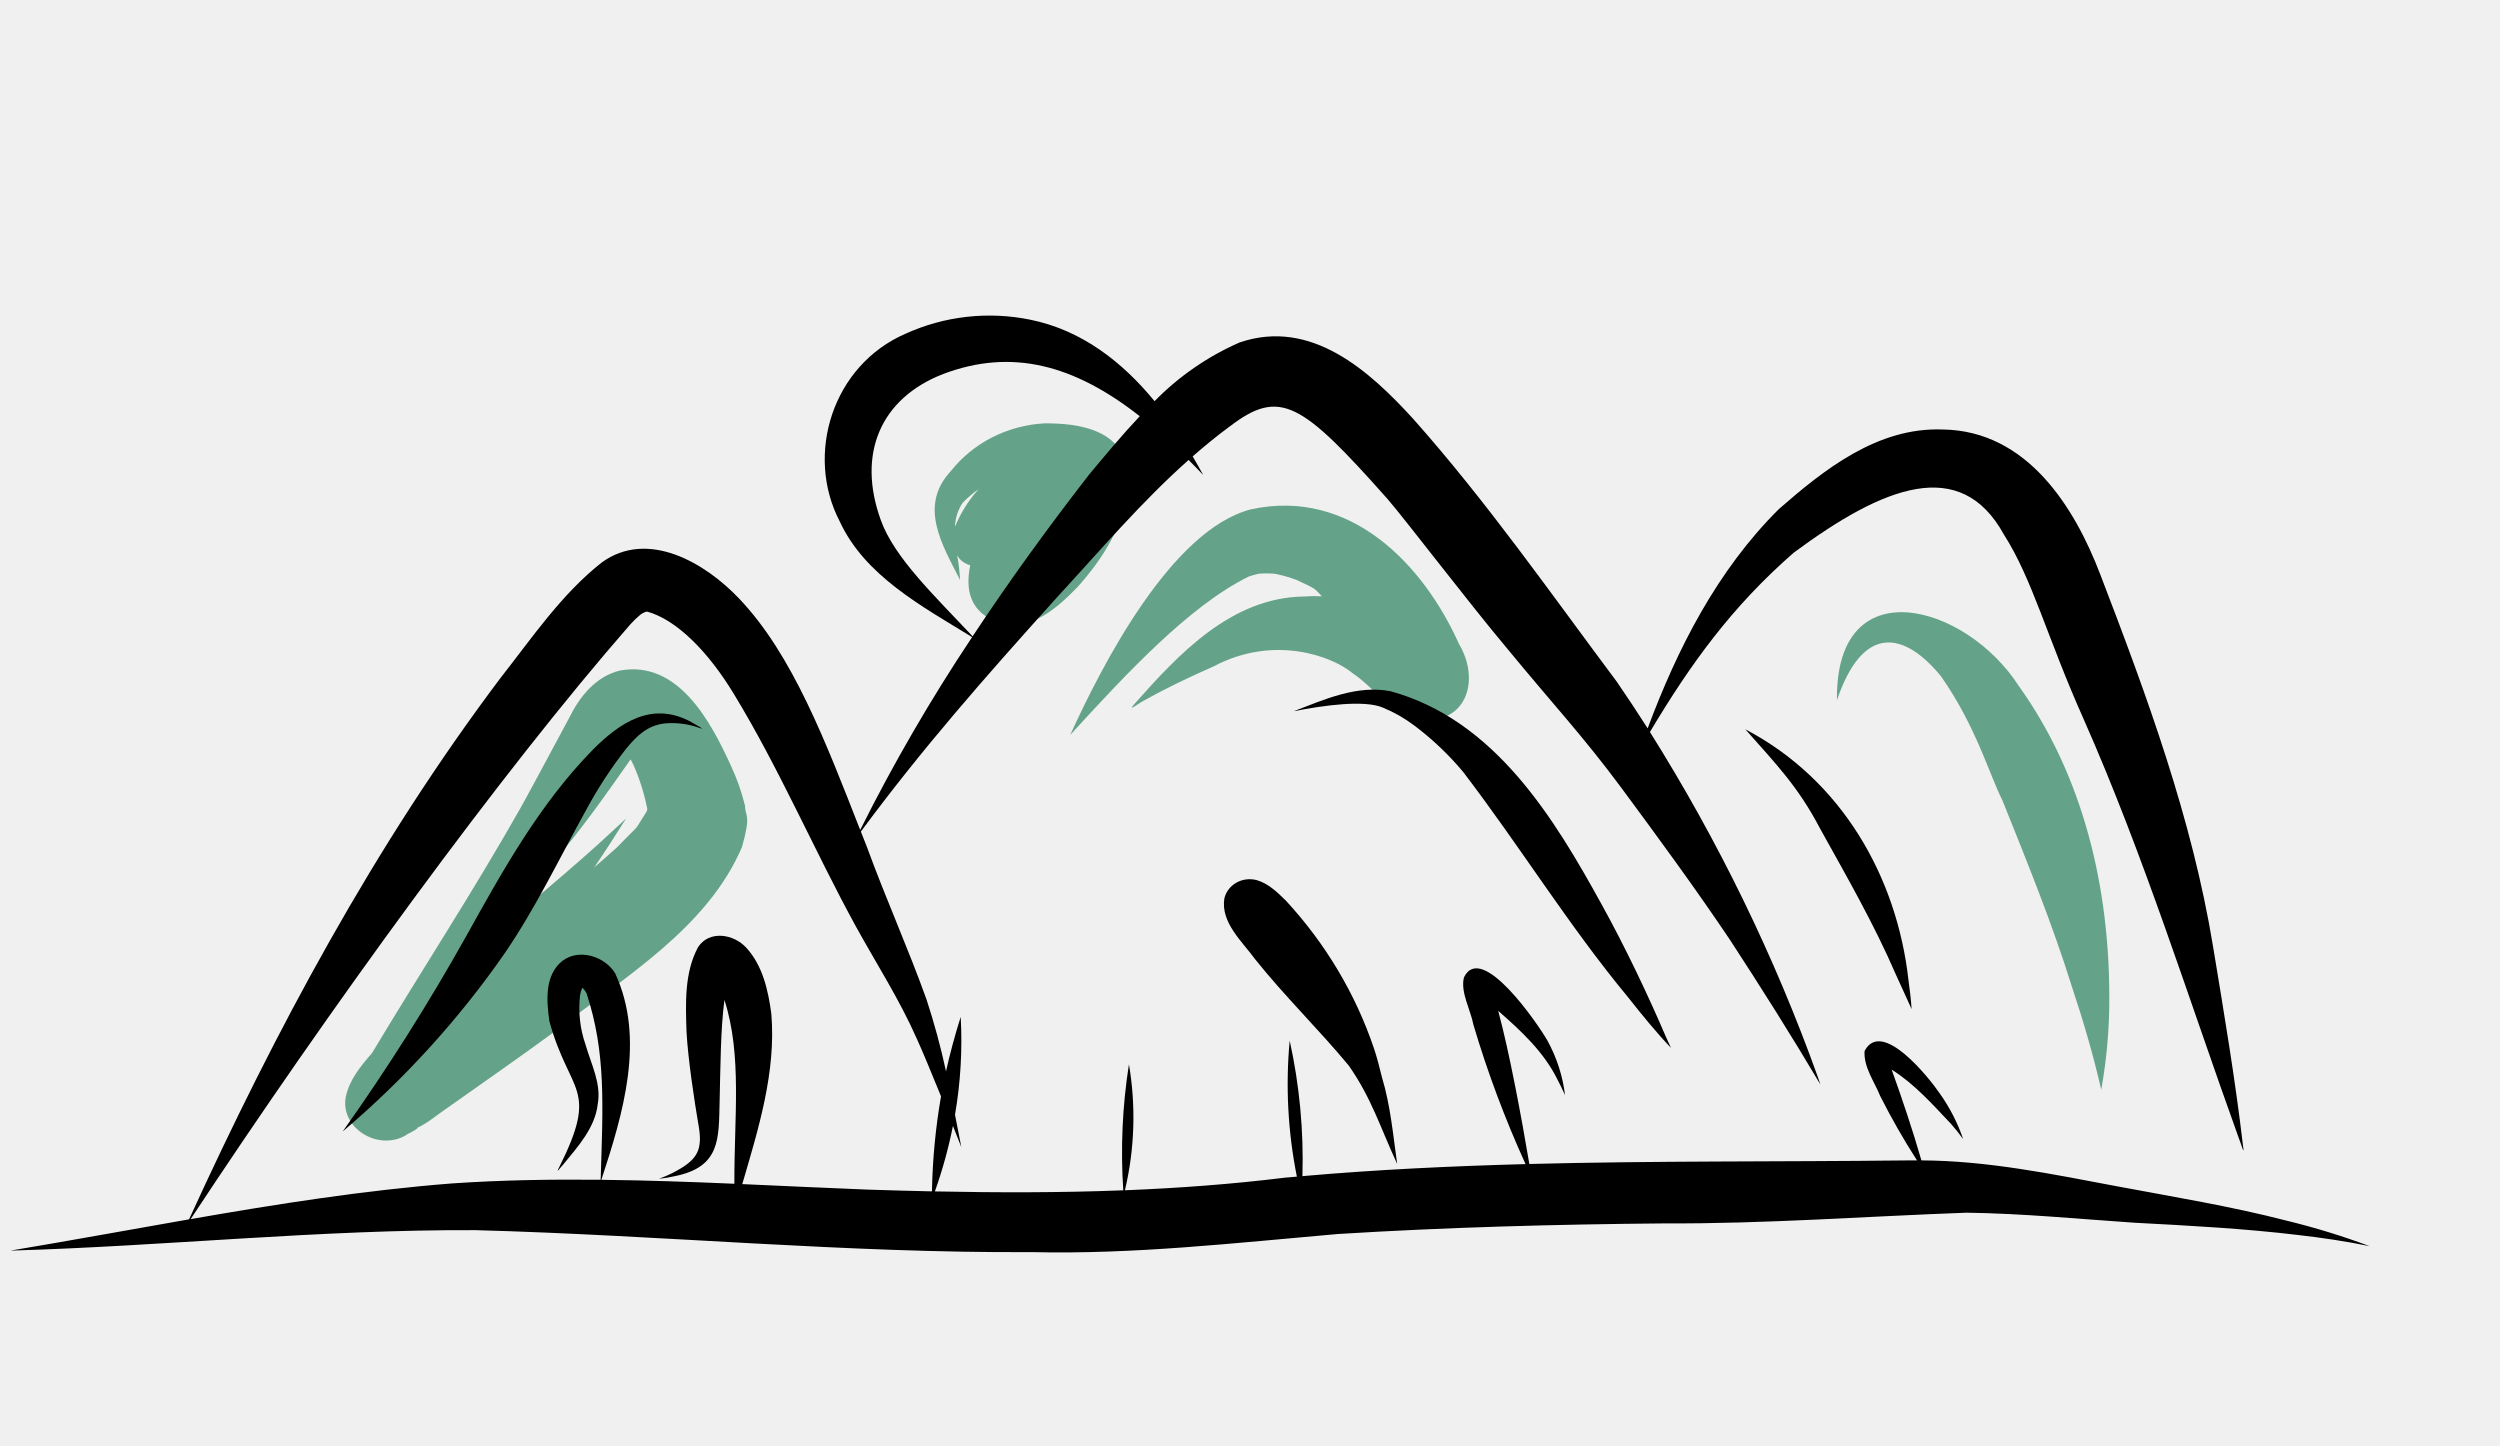
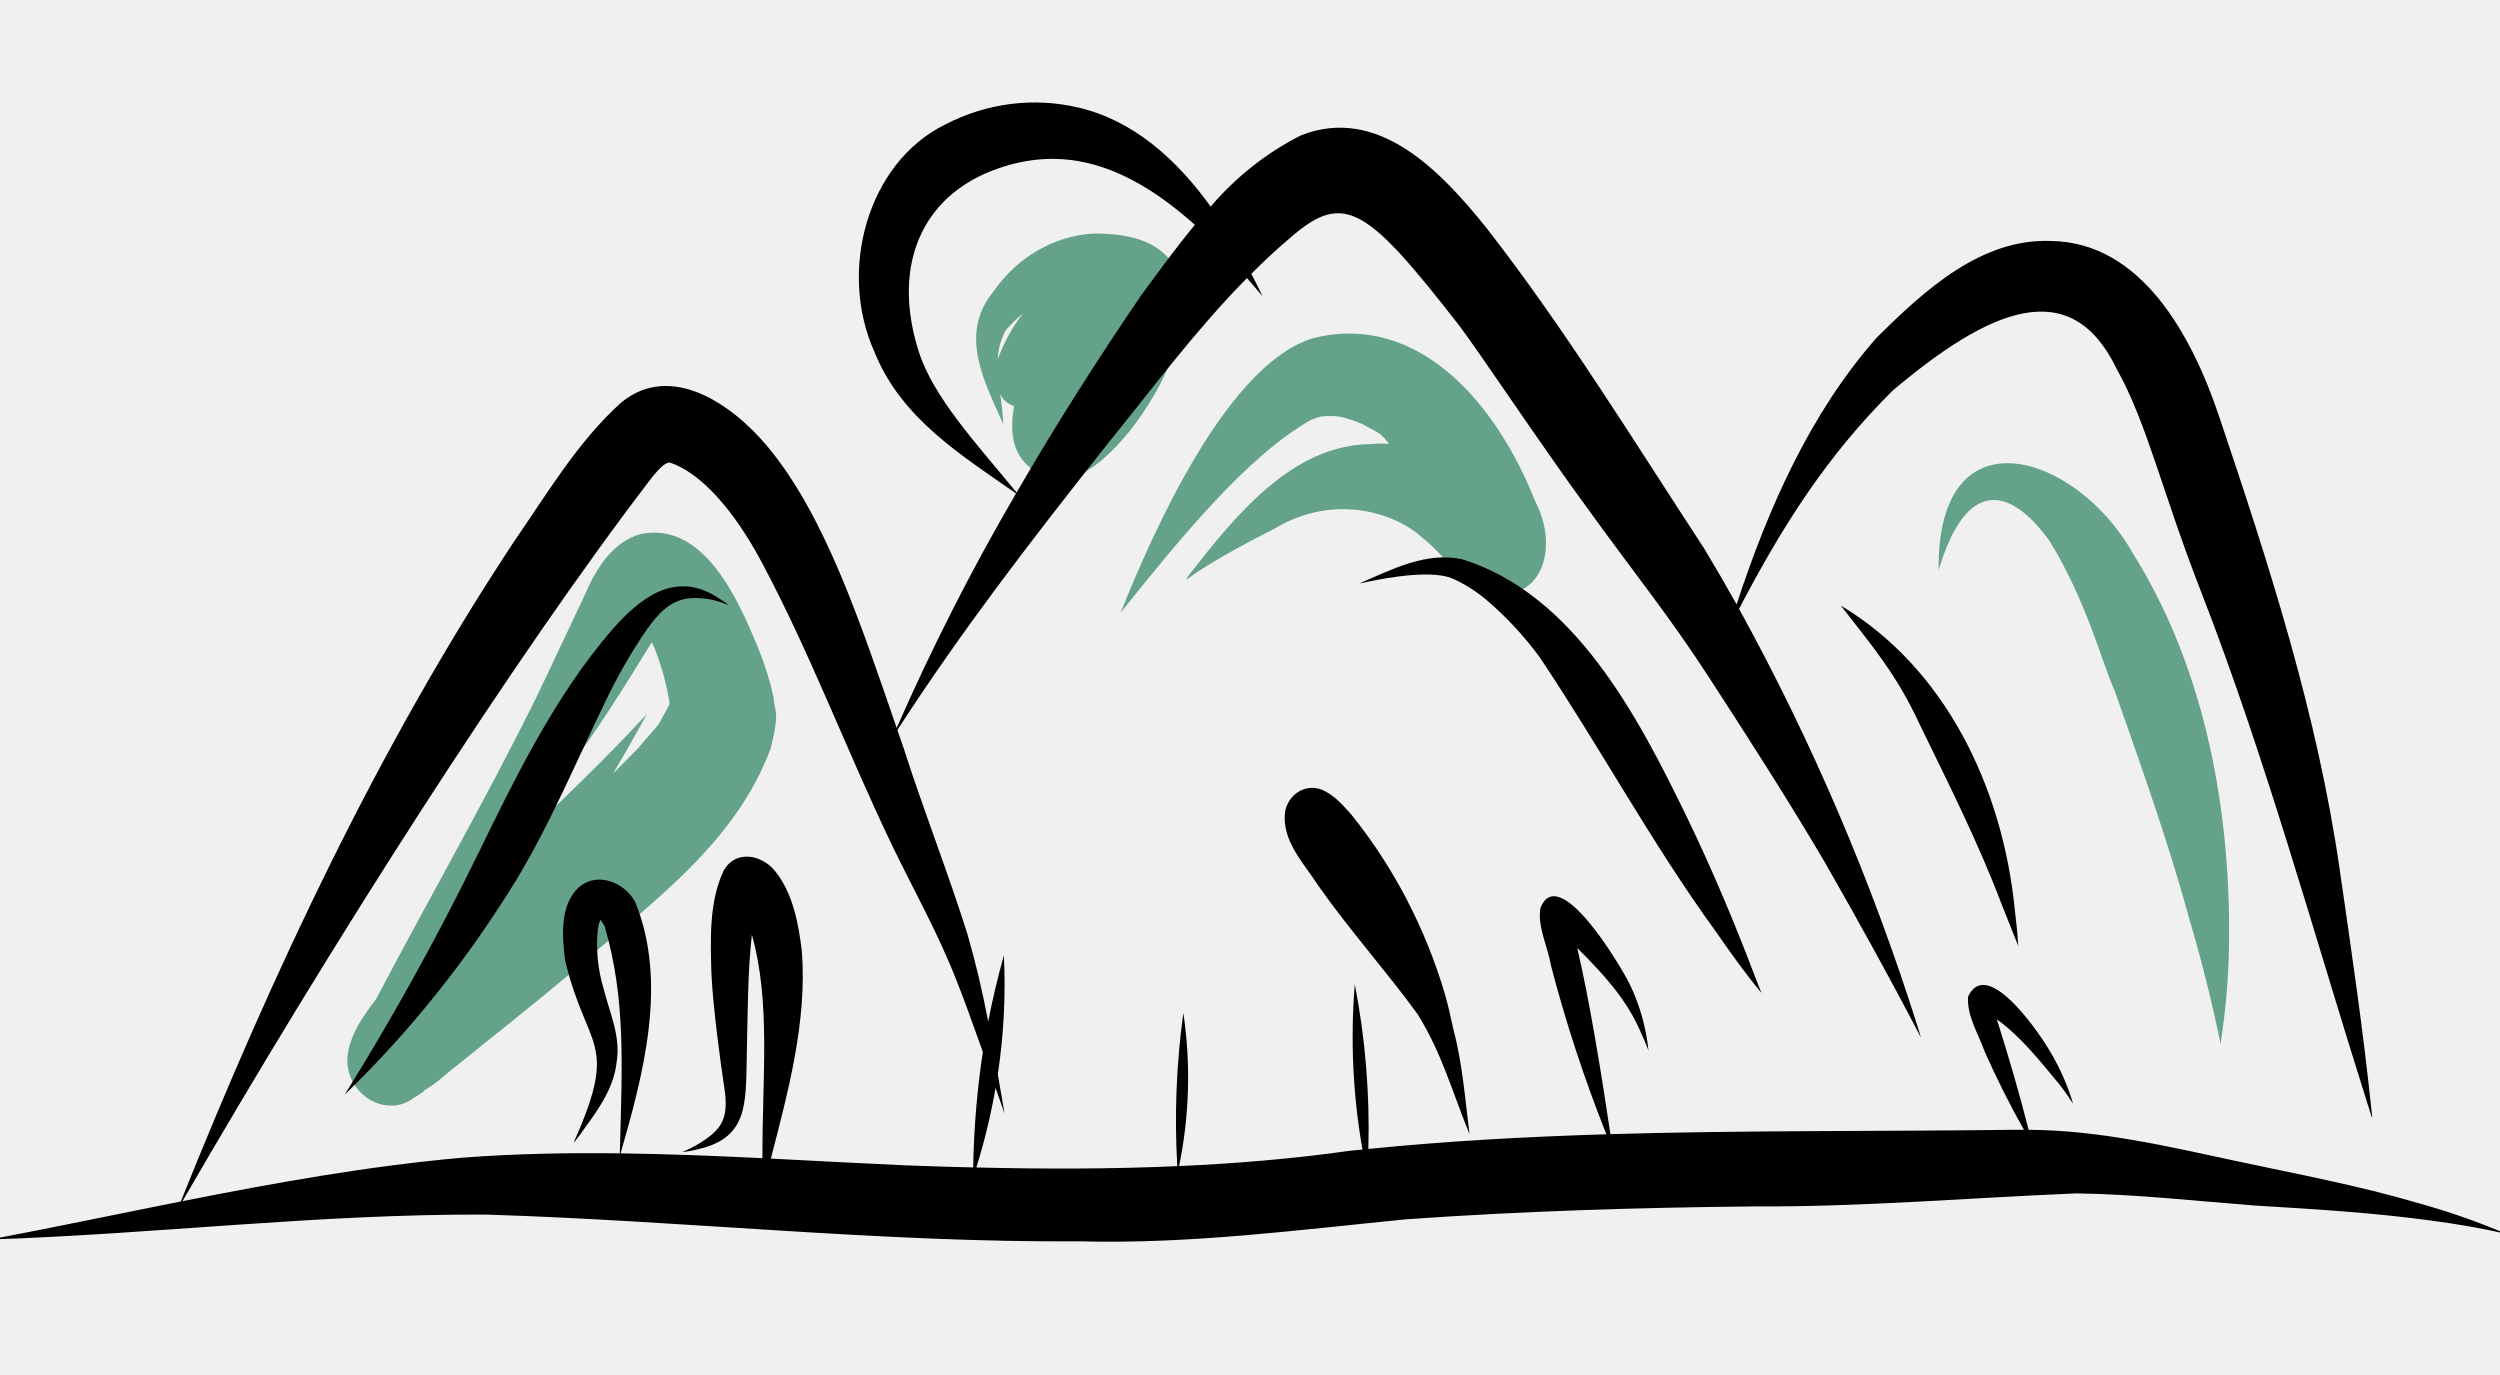
- <svg xmlns="http://www.w3.org/2000/svg" width="64" height="37" viewBox="0 0 64 37" fill="none">
-   <g clip-path="url(#clip0_617_2)">
-     <path d="M19.073 20.629C18.986 20.271 18.863 19.923 18.705 19.588L18.703 19.583L18.703 19.581L18.704 19.586L18.701 19.579C18.201 18.488 17.362 16.887 15.864 17.167C15.234 17.323 14.826 17.855 14.564 18.391C14.163 19.132 13.77 19.877 13.364 20.616C12.152 22.766 10.794 24.838 9.524 26.958C9.228 27.297 8.941 27.651 8.853 28.077C8.699 28.872 9.671 29.477 10.386 29.065C10.435 29.041 10.425 29.041 10.393 29.053C10.565 28.971 10.738 28.865 10.675 28.877C10.972 28.739 11.214 28.518 11.486 28.339C12.394 27.693 13.313 27.061 14.209 26.4C15.969 25.024 18.109 23.764 18.996 21.681C19.236 20.829 19.077 20.919 19.073 20.629ZM15.214 22.204L15.214 22.204C15.496 21.792 15.763 21.371 16.03 20.95C15.951 21.026 15.871 21.102 15.789 21.175C14.633 22.261 13.382 23.257 12.185 24.304C12.808 23.628 13.425 22.947 14.024 22.251C14.968 21.121 15.373 20.534 16.145 19.439C16.18 19.508 16.209 19.569 16.228 19.608C16.383 19.964 16.498 20.335 16.571 20.713C16.566 20.733 16.56 20.753 16.554 20.773C16.171 21.373 16.466 20.995 15.807 21.681C15.611 21.858 15.413 22.031 15.214 22.204V22.204Z" fill="#64A38A" />
-     <path d="M18.627 19.414C18.652 19.469 18.676 19.524 18.701 19.579L18.702 19.581C18.676 19.522 18.643 19.447 18.627 19.414Z" fill="#64A38A" />
-     <path d="M37.349 16.484C36.438 14.447 34.565 12.483 32.02 13.04C29.976 13.57 28.198 17.057 27.396 18.817C28.829 17.249 30.444 15.511 31.968 14.759C32.051 14.731 32.135 14.707 32.22 14.688C32.352 14.677 32.484 14.676 32.615 14.687C32.637 14.691 32.66 14.693 32.682 14.698C32.859 14.735 33.032 14.786 33.2 14.85C33.673 15.077 33.624 15.033 33.84 15.265C33.681 15.257 33.523 15.259 33.365 15.271C31.513 15.304 30.168 16.753 29.058 18.003C28.811 18.278 29.187 17.971 29.317 17.918C29.884 17.6 30.475 17.322 31.072 17.058C32.598 16.25 34.09 16.782 34.637 17.242C35.214 17.629 35.639 18.326 36.374 18.435C37.599 18.52 37.877 17.359 37.349 16.484Z" fill="#64A38A" />
-     <path d="M51.683 17.564C50.334 15.459 46.98 14.519 47.026 17.924C47.691 15.965 48.747 16.163 49.688 17.311C50.589 18.593 50.943 19.873 51.259 20.482C51.891 22.057 52.532 23.631 53.037 25.248C53.328 26.121 53.587 27.003 53.792 27.898C53.933 27.112 54.002 26.317 53.998 25.52C53.998 22.738 53.347 19.889 51.683 17.564Z" fill="#64A38A" />
-     <path d="M26.747 10.837C26.276 10.862 25.817 10.984 25.401 11.195C24.986 11.407 24.624 11.702 24.341 12.061C23.507 12.957 24.119 13.943 24.578 14.848C24.566 14.637 24.542 14.428 24.505 14.219C24.52 14.246 24.537 14.271 24.556 14.296C24.629 14.38 24.728 14.441 24.838 14.472C24.709 15.105 24.822 15.688 25.603 15.955C26.409 16.164 27.081 15.546 27.585 15.028C28.245 14.291 28.802 13.409 28.877 12.424C28.97 10.94 27.522 10.838 26.747 10.837ZM24.448 13.484C24.454 13.267 24.522 13.055 24.643 12.872C24.767 12.744 24.903 12.627 25.05 12.524L25.045 12.53C24.792 12.814 24.59 13.136 24.448 13.484Z" fill="#64A38A" />
-     <path d="M58.537 31.249C57.111 30.88 55.654 30.643 54.206 30.371C52.55 30.059 50.882 29.713 49.188 29.706C48.962 28.924 48.703 28.15 48.426 27.382C49.011 27.747 49.48 28.281 49.945 28.77C50.056 28.896 50.153 29.018 50.257 29.161C50.115 28.745 49.912 28.35 49.655 27.988C49.379 27.585 48.171 26.067 47.733 26.906C47.705 27.315 47.983 27.687 48.133 28.058C48.418 28.622 48.732 29.173 49.076 29.707C48.98 29.707 48.884 29.704 48.788 29.707C45.577 29.743 42.361 29.715 39.151 29.798C38.951 28.608 38.636 26.914 38.354 25.879C38.358 25.882 38.361 25.885 38.364 25.887C38.945 26.393 39.523 26.935 39.863 27.621C39.935 27.757 40.001 27.895 40.065 28.035C40.006 27.547 39.853 27.073 39.613 26.637C39.383 26.232 37.925 24.089 37.477 25.022C37.382 25.4 37.649 25.854 37.72 26.236C38.081 27.451 38.527 28.642 39.054 29.801C37.148 29.852 35.243 29.942 33.342 30.109C33.377 28.944 33.267 27.779 33.016 26.639C32.908 27.802 32.97 28.974 33.2 30.122C33.099 30.131 32.998 30.139 32.896 30.148C31.535 30.316 30.168 30.416 28.798 30.471C29.048 29.412 29.083 28.317 28.901 27.246C28.733 28.313 28.684 29.395 28.756 30.472C27.15 30.534 25.541 30.533 23.933 30.5C24.128 29.952 24.282 29.392 24.395 28.824C24.472 29.017 24.545 29.201 24.61 29.366C24.556 29.09 24.503 28.814 24.448 28.538C24.591 27.71 24.64 26.87 24.594 26.032C24.442 26.513 24.319 26.973 24.218 27.426C24.084 26.805 23.917 26.19 23.718 25.584C23.248 24.273 22.673 22.998 22.196 21.689C22.143 21.556 22.09 21.423 22.038 21.289C23.599 19.176 25.199 17.355 27.074 15.275C28.166 14.092 29.216 12.851 30.428 11.775C30.552 11.9 30.677 12.027 30.802 12.16C30.717 12.002 30.626 11.843 30.532 11.684C30.837 11.418 31.15 11.159 31.48 10.918C32.765 9.937 33.312 10.285 35.526 12.78C36.044 13.385 37.56 15.381 38.574 16.591C39.781 18.058 40.523 18.842 41.507 20.169C42.457 21.454 43.403 22.743 44.292 24.067C45.087 25.286 45.864 26.516 46.603 27.765C46.579 27.695 46.556 27.625 46.531 27.555C45.428 24.482 43.989 21.527 42.238 18.739C43.286 16.983 44.338 15.53 45.919 14.149C48.223 12.443 50.189 11.665 51.299 13.683C52.033 14.83 52.404 16.314 53.34 18.407C54.889 21.91 56.022 25.553 57.316 29.144C57.365 29.257 57.47 29.637 57.421 29.332C57.221 27.624 56.934 25.927 56.654 24.23C56.117 20.953 54.959 17.81 53.767 14.706C53.11 12.984 51.894 11.024 49.732 10.995C48.062 10.933 46.697 12.021 45.535 13.036C43.955 14.61 42.94 16.608 42.18 18.646C41.923 18.242 41.659 17.844 41.388 17.449C39.692 15.181 38.068 12.85 36.177 10.722C35.064 9.503 33.57 8.14 31.733 8.767C30.912 9.128 30.173 9.639 29.557 10.27C28.737 9.271 27.699 8.453 26.374 8.184C25.298 7.964 24.175 8.091 23.183 8.543C21.312 9.352 20.603 11.634 21.497 13.348C22.138 14.738 23.598 15.519 24.886 16.31C23.827 17.899 22.87 19.548 22.021 21.247C21.144 19.012 20.294 16.759 18.917 15.319C18.068 14.424 16.595 13.536 15.405 14.399C14.371 15.215 13.626 16.321 12.827 17.338C9.585 21.639 7.056 26.373 4.84 31.215C3.314 31.481 1.791 31.762 0.264 32.016C4.235 31.901 8.192 31.474 12.168 31.492C16.917 31.619 21.652 32.082 26.407 32.054C29.032 32.117 31.637 31.817 34.245 31.591C37.03 31.418 39.822 31.343 42.613 31.319C45.195 31.332 47.768 31.138 50.345 31.045C51.783 31.064 53.214 31.206 54.647 31.302C56.047 31.376 57.448 31.45 58.84 31.617C59.438 31.686 60.05 31.775 60.663 31.902C59.969 31.642 59.259 31.424 58.537 31.249V31.249ZM22.548 13.313C21.938 11.629 22.529 10.204 24.146 9.574C25.899 8.912 27.493 9.334 29.178 10.655C28.723 11.137 28.299 11.649 27.886 12.143C26.84 13.489 25.837 14.871 24.899 16.29C23.945 15.273 22.89 14.275 22.548 13.313ZM22.211 30.454C21.142 30.412 20.072 30.36 19.002 30.313C19.419 28.888 19.871 27.436 19.746 25.953C19.667 25.361 19.528 24.722 19.104 24.261C18.785 23.911 18.16 23.806 17.872 24.245C17.516 24.899 17.552 25.695 17.575 26.414C17.613 27.13 17.789 28.259 17.872 28.744C18.006 29.452 17.867 29.695 17.203 30.035C17.095 30.088 16.984 30.136 16.87 30.177C17.011 30.163 17.15 30.139 17.288 30.107C18.444 29.869 18.399 29.15 18.422 28.208C18.444 27.324 18.446 26.339 18.546 25.599C19.003 27.024 18.792 28.614 18.8 30.304C17.665 30.255 16.53 30.215 15.395 30.203C15.945 28.524 16.532 26.599 15.746 24.913C15.488 24.489 14.834 24.273 14.405 24.593C13.934 24.959 13.99 25.629 14.065 26.147C14.583 28.033 15.351 27.814 14.308 29.897C14.213 30.078 14.354 29.876 14.412 29.82C14.792 29.356 15.233 28.873 15.302 28.267C15.398 27.738 15.133 27.245 14.991 26.747C14.849 26.34 14.8 25.908 14.849 25.482C14.859 25.416 14.877 25.352 14.904 25.291L14.909 25.293C14.914 25.297 14.92 25.301 14.926 25.304C14.961 25.34 14.99 25.381 15.014 25.424C15.519 26.954 15.434 28.307 15.377 30.202C14.111 30.189 12.845 30.209 11.579 30.295C9.327 30.471 7.101 30.822 4.881 31.209C8.396 25.876 12.804 19.796 16.14 15.98C16.22 15.892 16.306 15.809 16.398 15.732C16.416 15.721 16.433 15.708 16.452 15.698C16.478 15.686 16.498 15.677 16.514 15.669C16.53 15.664 16.547 15.661 16.564 15.656C17.323 15.864 18.135 16.688 18.784 17.761C19.955 19.684 20.834 21.75 21.912 23.72C22.438 24.673 23.03 25.594 23.469 26.589C23.6 26.872 23.842 27.455 24.09 28.066C23.95 28.871 23.873 29.684 23.858 30.499C23.309 30.487 22.76 30.472 22.211 30.454Z" fill="black" />
-     <path d="M42.777 26.826C42.73 26.725 42.685 26.625 42.639 26.524C42.207 25.514 41.612 24.254 41.003 23.155C39.79 20.953 38.272 18.429 35.597 17.695C34.731 17.53 33.901 17.909 33.117 18.208C33.884 18.055 34.925 17.914 35.397 18.113C35.683 18.23 35.951 18.383 36.196 18.566C36.664 18.917 37.087 19.318 37.457 19.762C38.906 21.657 40.153 23.689 41.68 25.532C42.031 25.975 42.386 26.414 42.777 26.826Z" fill="black" />
-     <path d="M48.856 25.082C48.559 22.459 47.158 19.969 44.68 18.67C45.468 19.561 46.029 20.132 46.593 21.21C47.276 22.439 47.978 23.661 48.534 24.948C48.665 25.244 48.807 25.536 48.937 25.833C48.921 25.582 48.89 25.331 48.856 25.082Z" fill="black" />
-     <path d="M17.705 18.489C16.701 17.935 15.873 18.493 15.175 19.194C13.81 20.587 12.864 22.296 11.934 23.967C10.973 25.685 9.918 27.354 8.773 28.966C10.35 27.628 11.738 26.102 12.905 24.426C13.712 23.253 14.319 21.97 15.007 20.733C15.299 20.188 15.639 19.666 16.023 19.175C16.305 18.831 16.565 18.58 17.003 18.521C17.311 18.492 17.621 18.531 17.91 18.636C18.105 18.711 17.767 18.526 17.705 18.489Z" fill="black" />
-     <path d="M35.377 27.575C35.319 27.329 35.254 27.084 35.175 26.843C34.704 25.448 33.937 24.16 32.921 23.059C32.705 22.847 32.475 22.619 32.172 22.531C32.085 22.508 31.994 22.502 31.905 22.513C31.816 22.524 31.73 22.552 31.653 22.595C31.575 22.639 31.508 22.697 31.455 22.766C31.402 22.835 31.364 22.914 31.344 22.997C31.243 23.616 31.801 24.101 32.142 24.57C32.892 25.507 33.76 26.353 34.526 27.276C35.109 28.106 35.335 28.863 35.768 29.798C35.663 29.056 35.596 28.296 35.377 27.575Z" fill="black" />
+ <svg xmlns="http://www.w3.org/2000/svg" width="80" height="44" viewBox="0 0 80 44" fill="none">
+   <g clip-path="url(#clip0_674_572)">
+     <path d="M24.763 22.356C24.647 21.812 24.483 21.282 24.273 20.773L24.27 20.766L24.269 20.764L24.272 20.77L24.268 20.76C23.601 19.101 22.482 16.668 20.484 17.093C19.644 17.331 19.1 18.139 18.752 18.954C18.216 20.08 17.693 21.213 17.152 22.337C15.536 25.604 13.725 28.754 12.031 31.976C11.636 32.492 11.254 33.03 11.137 33.677C10.931 34.886 12.227 35.804 13.18 35.179C13.246 35.142 13.233 35.143 13.19 35.16C13.419 35.036 13.65 34.874 13.566 34.893C13.962 34.684 14.285 34.347 14.647 34.075C15.858 33.094 17.084 32.133 18.278 31.128C20.624 29.036 23.477 27.122 24.661 23.955C24.981 22.66 24.768 22.796 24.763 22.356ZM19.618 24.75L19.619 24.749C19.995 24.123 20.35 23.483 20.706 22.844C20.601 22.96 20.495 23.075 20.385 23.186C18.844 24.837 17.176 26.351 15.579 27.942C16.41 26.914 17.233 25.879 18.031 24.822C19.29 23.103 19.83 22.211 20.86 20.547C20.906 20.652 20.945 20.744 20.97 20.804C21.177 21.345 21.33 21.908 21.427 22.484C21.42 22.515 21.412 22.544 21.405 22.575C20.894 23.487 21.288 22.912 20.408 23.956C20.148 24.223 19.883 24.487 19.618 24.75V24.75Z" fill="#64A38A" />
+     <path d="M24.17 20.51C24.203 20.593 24.235 20.677 24.268 20.76L24.27 20.764C24.235 20.674 24.191 20.56 24.17 20.51Z" fill="#64A38A" />
+     <path d="M49.132 16.056C47.917 12.96 45.419 9.974 42.026 10.82C39.3 11.626 36.93 16.927 35.861 19.603C37.771 17.219 39.924 14.577 41.957 13.434C42.067 13.392 42.179 13.355 42.293 13.325C42.468 13.309 42.644 13.308 42.82 13.324C42.849 13.33 42.879 13.334 42.909 13.341C43.145 13.397 43.376 13.474 43.599 13.572C44.231 13.918 44.165 13.851 44.452 14.203C44.241 14.19 44.03 14.193 43.819 14.212C41.35 14.262 39.557 16.465 38.076 18.365C37.747 18.782 38.249 18.316 38.422 18.235C39.178 17.753 39.966 17.329 40.761 16.929C42.797 15.701 44.786 16.508 45.515 17.209C46.285 17.796 46.851 18.856 47.832 19.021C49.465 19.15 49.836 17.386 49.132 16.056Z" fill="#64A38A" />
+     <path d="M68.246 17.698C66.447 14.498 61.975 13.07 62.036 18.245C62.923 15.267 64.331 15.568 65.586 17.313C66.786 19.261 67.259 21.207 67.68 22.132C68.522 24.527 69.377 26.919 70.05 29.377C70.439 30.703 70.784 32.045 71.057 33.404C71.245 32.211 71.337 31.002 71.332 29.791C71.332 25.562 70.464 21.231 68.246 17.698Z" fill="#64A38A" />
+     <path d="M34.995 7.472C34.367 7.509 33.755 7.695 33.201 8.017C32.647 8.338 32.164 8.787 31.788 9.332C30.675 10.694 31.491 12.193 32.103 13.569C32.088 13.248 32.055 12.929 32.006 12.613C32.027 12.653 32.049 12.691 32.074 12.729C32.172 12.857 32.303 12.95 32.45 12.997C32.279 13.959 32.429 14.845 33.47 15.251C34.544 15.569 35.441 14.63 36.112 13.842C36.992 12.721 37.736 11.381 37.836 9.884C37.96 7.628 36.029 7.473 34.995 7.472ZM31.929 11.495C31.939 11.165 32.029 10.844 32.19 10.564C32.355 10.37 32.537 10.193 32.732 10.035L32.726 10.044C32.388 10.477 32.119 10.967 31.929 11.495Z" fill="#64A38A" />
+     <path d="M77.381 38.499C75.48 37.937 73.538 37.578 71.606 37.163C69.399 36.69 67.174 36.163 64.916 36.154C64.614 34.964 64.269 33.788 63.9 32.62C64.68 33.176 65.305 33.987 65.925 34.729C66.073 34.922 66.202 35.107 66.341 35.325C66.152 34.692 65.882 34.092 65.538 33.541C65.171 32.929 63.56 30.621 62.977 31.896C62.939 32.518 63.309 33.084 63.509 33.648C63.889 34.506 64.308 35.342 64.766 36.154C64.638 36.155 64.511 36.15 64.383 36.154C60.102 36.209 55.814 36.166 51.533 36.293C51.267 34.483 50.847 31.909 50.471 30.336C50.476 30.34 50.48 30.345 50.484 30.349C51.259 31.118 52.029 31.942 52.483 32.984C52.579 33.19 52.667 33.401 52.752 33.613C52.673 32.87 52.469 32.15 52.149 31.489C51.843 30.873 49.899 27.615 49.301 29.034C49.175 29.608 49.531 30.297 49.626 30.878C50.107 32.725 50.701 34.536 51.404 36.297C48.862 36.374 46.322 36.511 43.788 36.766C43.835 34.995 43.689 33.224 43.353 31.491C43.209 33.259 43.292 35.041 43.599 36.785C43.464 36.799 43.329 36.811 43.194 36.825C41.378 37.081 39.555 37.233 37.73 37.315C38.063 35.706 38.109 34.042 37.867 32.414C37.643 34.036 37.578 35.68 37.673 37.317C35.532 37.412 33.387 37.41 31.243 37.359C31.503 36.527 31.708 35.676 31.858 34.812C31.961 35.106 32.059 35.386 32.146 35.636C32.073 35.217 32.002 34.797 31.93 34.377C32.12 33.119 32.186 31.842 32.124 30.569C31.921 31.3 31.758 31.998 31.622 32.688C31.444 31.743 31.222 30.808 30.957 29.888C30.33 27.895 29.562 25.957 28.926 23.968C28.856 23.765 28.786 23.562 28.716 23.359C30.797 20.148 32.931 17.38 35.431 14.218C36.887 12.419 38.286 10.534 39.903 8.898C40.068 9.087 40.234 9.28 40.402 9.482C40.288 9.242 40.166 9.001 40.042 8.76C40.449 8.355 40.865 7.962 41.305 7.595C43.019 6.104 43.748 6.633 46.701 10.425C47.391 11.345 49.411 14.379 50.764 16.218C52.374 18.449 53.363 19.639 54.675 21.656C55.942 23.609 57.203 25.569 58.388 27.582C59.448 29.434 60.484 31.304 61.47 33.203C61.438 33.096 61.406 32.99 61.374 32.883C59.902 28.212 57.983 23.721 55.649 19.483C57.047 16.813 58.45 14.605 60.557 12.506C63.629 9.913 66.25 8.73 67.73 11.798C68.709 13.542 69.204 15.797 70.452 18.979C72.517 24.303 74.028 29.841 75.753 35.298C75.819 35.471 75.959 36.049 75.893 35.584C75.626 32.989 75.243 30.409 74.871 27.829C74.155 22.849 72.61 18.071 71.021 13.353C70.146 10.736 68.525 7.756 65.642 7.712C63.414 7.617 61.594 9.272 60.046 10.814C57.938 13.206 56.585 16.244 55.572 19.341C55.23 18.728 54.877 18.122 54.515 17.523C52.255 14.075 50.089 10.531 47.569 7.297C46.084 5.445 44.092 3.373 41.643 4.326C40.548 4.875 39.562 5.651 38.741 6.61C37.648 5.092 36.265 3.849 34.497 3.439C33.062 3.105 31.566 3.298 30.243 3.986C27.749 5.215 26.803 8.683 27.995 11.289C28.849 13.402 30.797 14.588 32.513 15.791C31.101 18.207 29.826 20.713 28.694 23.295C27.524 19.898 26.39 16.474 24.555 14.284C23.422 12.924 21.458 11.574 19.873 12.886C18.493 14.127 17.5 15.807 16.434 17.353C12.112 23.892 8.74 31.088 5.786 38.447C3.751 38.851 1.72 39.279 -0.316 39.664C4.979 39.49 10.254 38.84 15.556 38.867C21.888 39.061 28.202 39.765 34.541 39.722C38.041 39.818 41.514 39.361 44.992 39.018C48.706 38.755 52.428 38.641 56.149 38.605C59.592 38.625 63.023 38.329 66.459 38.188C68.376 38.217 70.284 38.434 72.195 38.58C74.062 38.692 75.93 38.804 77.785 39.057C78.582 39.162 79.398 39.297 80.216 39.49C79.291 39.095 78.345 38.764 77.381 38.499V38.499ZM29.396 11.236C28.583 8.675 29.371 6.51 31.526 5.553C33.864 4.547 35.99 5.188 38.236 7.195C37.629 7.928 37.065 8.706 36.513 9.456C35.119 11.504 33.782 13.603 32.531 15.76C31.259 14.214 29.852 12.697 29.396 11.236ZM28.947 37.29C27.521 37.226 26.095 37.147 24.668 37.075C25.224 34.91 25.827 32.703 25.66 30.448C25.554 29.548 25.369 28.577 24.804 27.877C24.378 27.344 23.545 27.185 23.161 27.852C22.687 28.846 22.734 30.055 22.765 31.149C22.816 32.237 23.051 33.953 23.161 34.691C23.341 35.767 23.155 36.136 22.27 36.653C22.125 36.734 21.977 36.806 21.826 36.869C22.013 36.847 22.199 36.812 22.383 36.763C23.924 36.401 23.864 35.308 23.895 33.876C23.925 32.532 23.927 31.035 24.06 29.91C24.67 32.076 24.389 34.493 24.398 37.062C22.885 36.987 21.372 36.927 19.859 36.908C20.592 34.356 21.374 31.43 20.327 28.867C19.982 28.222 19.111 27.894 18.538 28.381C17.91 28.938 17.985 29.956 18.085 30.744C18.776 33.61 19.801 33.277 18.409 36.444C18.283 36.718 18.471 36.411 18.548 36.326C19.055 35.621 19.642 34.887 19.735 33.965C19.863 33.161 19.51 32.412 19.32 31.655C19.131 31.036 19.066 30.38 19.131 29.732C19.144 29.633 19.168 29.535 19.203 29.442L19.211 29.445C19.218 29.451 19.226 29.457 19.234 29.462C19.28 29.517 19.319 29.579 19.351 29.645C20.024 31.97 19.911 34.027 19.834 36.907C18.146 36.886 16.458 36.918 14.771 37.048C11.768 37.316 8.801 37.85 5.84 38.437C10.527 30.332 16.404 21.09 20.853 15.29C20.958 15.155 21.073 15.029 21.196 14.913C21.22 14.896 21.243 14.876 21.268 14.86C21.303 14.842 21.329 14.829 21.351 14.817C21.372 14.809 21.395 14.804 21.417 14.797C22.429 15.113 23.512 16.366 24.378 17.997C25.938 20.92 27.111 24.061 28.548 27.054C29.249 28.503 30.039 29.903 30.624 31.415C30.799 31.845 31.121 32.732 31.451 33.661C31.265 34.883 31.162 36.119 31.143 37.358C30.411 37.34 29.679 37.318 28.947 37.29Z" fill="black" />
+     <path d="M56.368 31.776C56.306 31.623 56.245 31.47 56.185 31.317C55.608 29.782 54.815 27.866 54.003 26.196C52.385 22.849 50.361 19.013 46.794 17.897C45.641 17.646 44.534 18.222 43.488 18.676C44.511 18.445 45.899 18.23 46.527 18.533C46.909 18.711 47.267 18.942 47.593 19.221C48.217 19.754 48.781 20.364 49.275 21.039C51.206 23.92 52.869 27.008 54.906 29.809C55.373 30.482 55.847 31.15 56.368 31.776Z" fill="black" />
+     <path d="M64.475 29.124C64.079 25.137 62.211 21.353 58.906 19.379C59.957 20.732 60.705 21.6 61.458 23.239C62.368 25.107 63.304 26.964 64.046 28.92C64.22 29.371 64.409 29.815 64.582 30.266C64.562 29.884 64.52 29.504 64.475 29.124Z" fill="black" />
+     <path d="M22.94 19.104C21.601 18.262 20.497 19.11 19.567 20.174C17.747 22.292 16.485 24.89 15.245 27.431C13.964 30.041 12.557 32.578 11.031 35.029C13.133 32.994 14.984 30.675 16.539 28.128C17.616 26.345 18.425 24.395 19.342 22.514C19.732 21.685 20.185 20.893 20.697 20.146C21.074 19.622 21.42 19.242 22.005 19.151C22.414 19.108 22.828 19.168 23.213 19.326C23.474 19.44 23.022 19.159 22.94 19.104Z" fill="black" />
+     <path d="M46.503 32.914C46.425 32.54 46.338 32.168 46.234 31.8C45.605 29.681 44.582 27.724 43.228 26.049C42.94 25.727 42.634 25.381 42.229 25.247C42.113 25.212 41.992 25.202 41.873 25.219C41.755 25.236 41.64 25.279 41.537 25.345C41.434 25.411 41.344 25.499 41.273 25.604C41.203 25.709 41.152 25.828 41.126 25.955C40.991 26.896 41.735 27.634 42.189 28.346C43.189 29.771 44.347 31.056 45.368 32.46C46.146 33.721 46.447 34.872 47.024 36.292C46.884 35.165 46.795 34.009 46.503 32.914Z" fill="black" />
  </g>
  <defs>
-     <clipPath id="clip0_617_2">
-       <rect width="64" height="37" fill="white" />
+     <clipPath id="clip0_674_572">
+       <rect width="80" height="44" fill="white" />
    </clipPath>
  </defs>
</svg>
